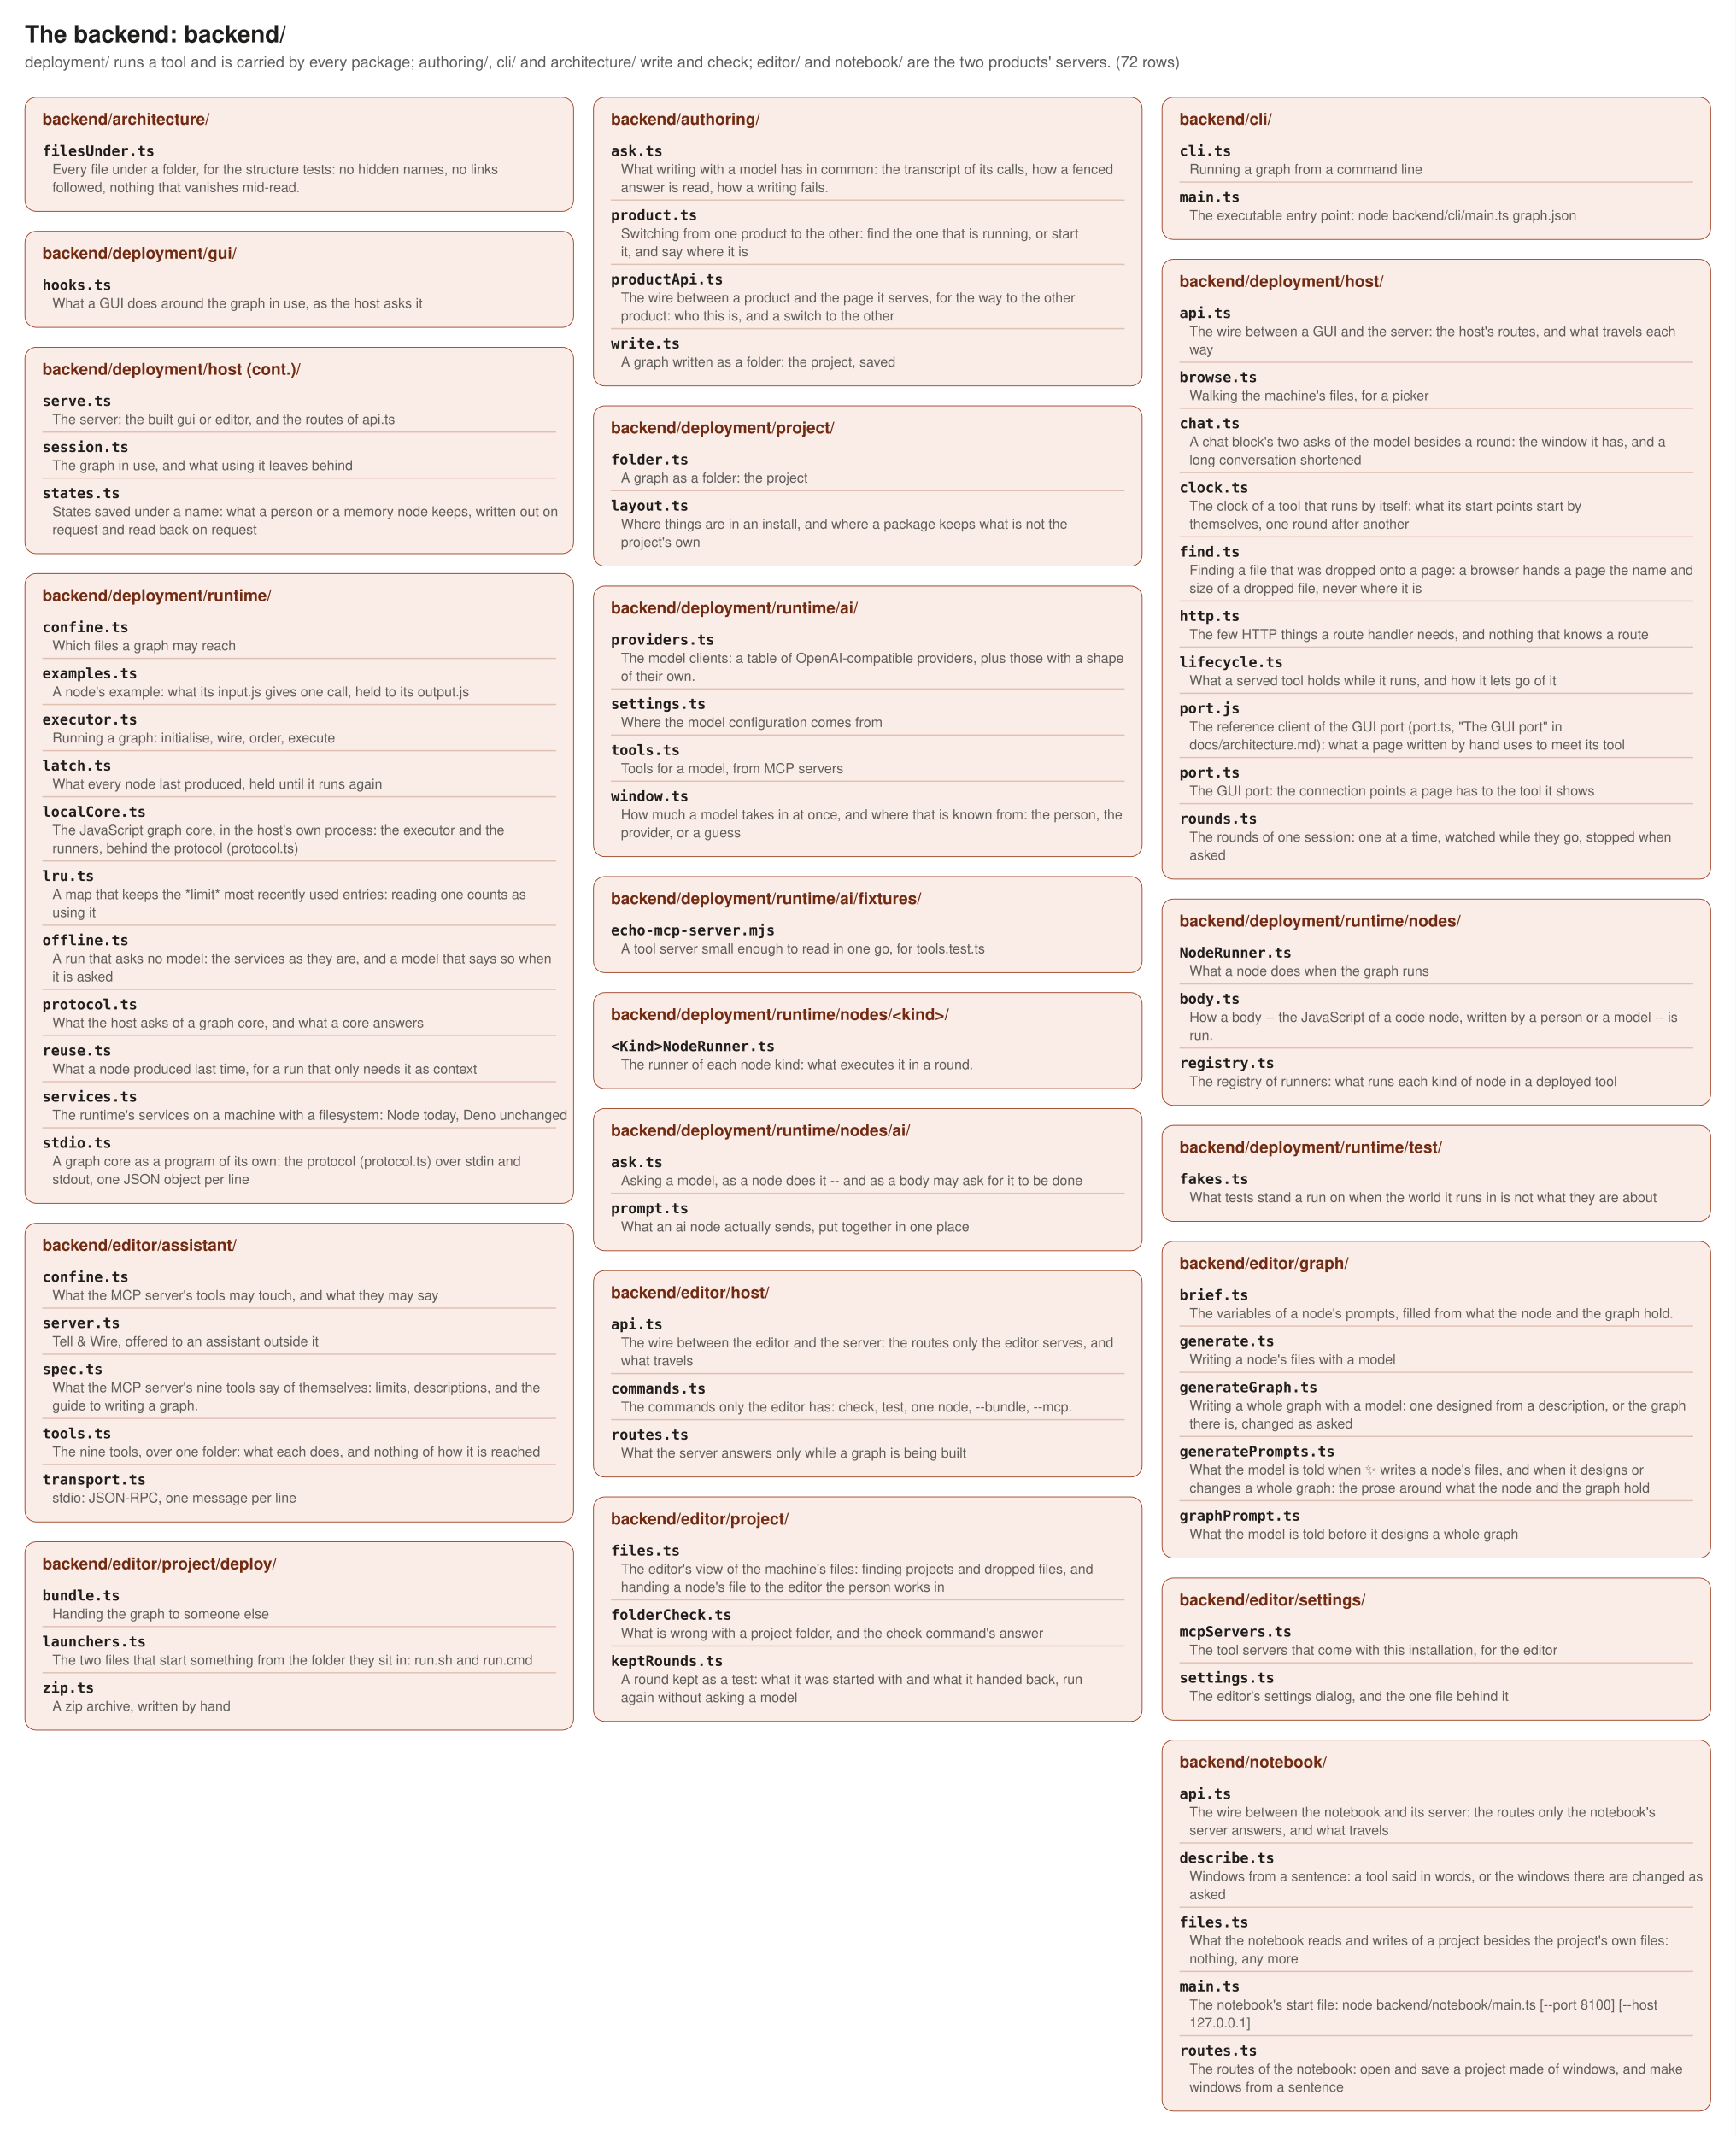
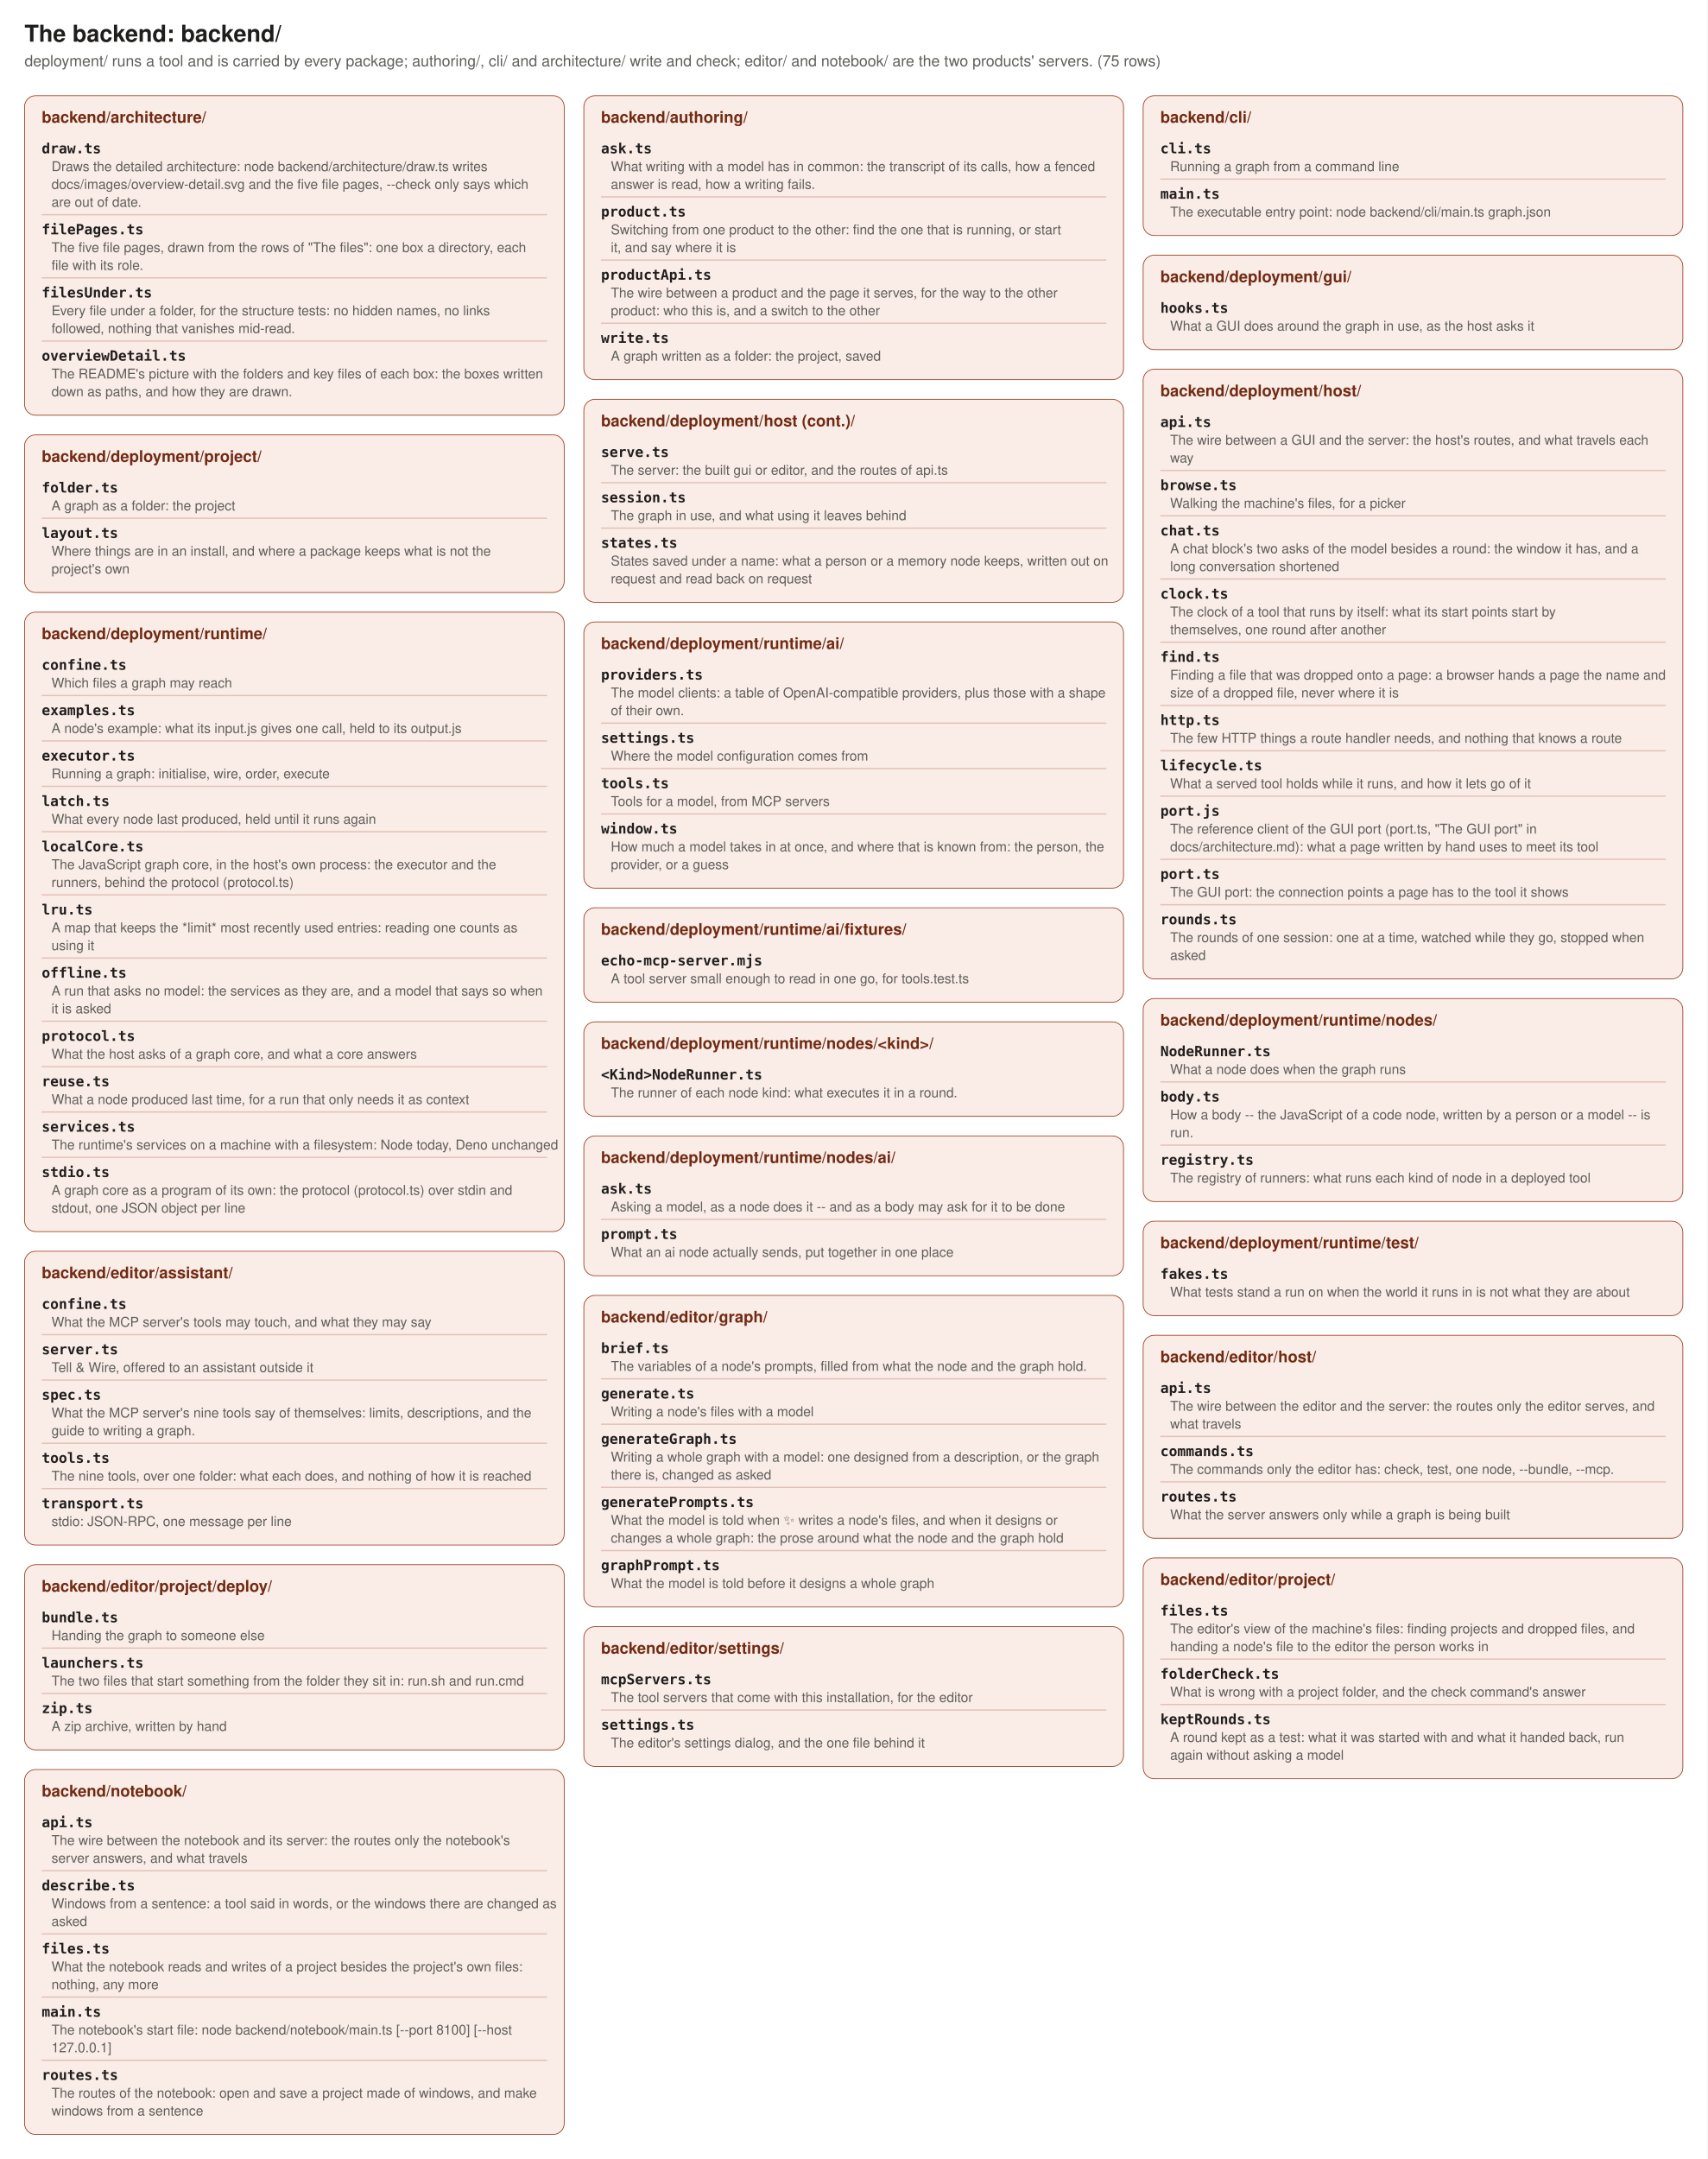
- <svg xmlns="http://www.w3.org/2000/svg" width="1392" viewBox="0 0 1392 1713" role="img">
+ <svg xmlns="http://www.w3.org/2000/svg" width="1392" viewBox="0 0 1392 1760" role="img">
  <style>svg{font-family:Segoe UI,Helvetica,Arial,sans-serif}.bg{fill:#ffffff}.h{font-size:19px;font-weight:600;fill:#1f1e1d}.n{font-size:12.5px;fill:#5f5e5a}.d{font-size:13px;font-weight:600;fill:#712B13}.f{font-family:Consolas,Menlo,monospace;font-size:11.5px;font-weight:600;fill:#1f1e1d}.r{font-size:11px;fill:#5f5e5a}.box{fill:#FAECE7;stroke:#993C1D;stroke-width:.6}.row{stroke:#993C1D;stroke-opacity:.25}@media (prefers-color-scheme:dark){.bg{fill:#1c1c1a}.h,.f{fill:#e8e6dc}.n,.r{fill:#b4b2a9}.d{fill:#F5C4B3}.box{fill:#262624;stroke:#F0997B}.row{stroke:#F0997B}}</style>
-   <rect class="bg" width="1392" height="1713" />
+   <rect class="bg" width="1392" height="1760" />
  <text class="h" x="20" y="34">The backend: backend/</text>
-   <text class="n" x="20" y="54">deployment/ runs a tool and is carried by every package; authoring/, cli/ and architecture/ write and check; editor/ and notebook/ are the two products' servers. (72 rows)</text>
-   <g>
-     <rect class="box" x="20" y="78" width="440" height="91.5" rx="9" />
+   <text class="n" x="20" y="54">deployment/ runs a tool and is carried by every package; authoring/, cli/ and architecture/ write and check; editor/ and notebook/ are the two products' servers. (75 rows)</text>
+   <g>
+     <rect class="box" x="20" y="78" width="440" height="260.5" rx="9" />
    <text class="d" x="34" y="100">backend/architecture/</text>
-     <text class="f" x="34" y="125">filesUnder.ts</text>
-     <text class="r" x="42" y="139.5">Every file under a folder, for the structure tests: no hidden names, no links</text>
-     <text class="r" x="42" y="154">followed, nothing that vanishes mid-read.</text>
+     <text class="f" x="34" y="125">draw.ts</text>
+     <text class="r" x="42" y="139.5">Draws the detailed architecture: node backend/architecture/draw.ts writes</text>
+     <text class="r" x="42" y="154">docs/images/overview-detail.svg and the five file pages, --check only says which</text>
+     <text class="r" x="42" y="168.5">are out of date.</text>
+     <line class="row" x1="34" x2="446" y1="175" y2="175" />
+     <text class="f" x="34" y="191">filePages.ts</text>
+     <text class="r" x="42" y="205.5">The five file pages, drawn from the rows of "The files": one box a directory, each</text>
+     <text class="r" x="42" y="220">file with its role.</text>
+     <line class="row" x1="34" x2="446" y1="226.5" y2="226.5" />
+     <text class="f" x="34" y="242.5">filesUnder.ts</text>
+     <text class="r" x="42" y="257">Every file under a folder, for the structure tests: no hidden names, no links</text>
+     <text class="r" x="42" y="271.5">followed, nothing that vanishes mid-read.</text>
+     <line class="row" x1="34" x2="446" y1="278" y2="278" />
+     <text class="f" x="34" y="294">overviewDetail.ts</text>
+     <text class="r" x="42" y="308.5">The README's picture with the folders and key files of each box: the boxes written</text>
+     <text class="r" x="42" y="323">down as paths, and how they are drawn.</text>
  </g>
  <g>
    <rect class="box" x="476" y="78" width="440" height="231.5" rx="9" />
    <text class="d" x="490" y="100">backend/authoring/</text>
    <text class="f" x="490" y="125">ask.ts</text>
    <text class="r" x="498" y="139.5">What writing with a model has in common: the transcript of its calls, how a fenced</text>
    <text class="r" x="498" y="154">answer is read, how a writing fails.</text>
    <line class="row" x1="490" x2="902" y1="160.5" y2="160.5" />
    <text class="f" x="490" y="176.5">product.ts</text>
    <text class="r" x="498" y="191">Switching from one product to the other: find the one that is running, or start</text>
    <text class="r" x="498" y="205.5">it, and say where it is</text>
    <line class="row" x1="490" x2="902" y1="212" y2="212" />
    <text class="f" x="490" y="228">productApi.ts</text>
    <text class="r" x="498" y="242.5">The wire between a product and the page it serves, for the way to the other</text>
    <text class="r" x="498" y="257">product: who this is, and a switch to the other</text>
    <line class="row" x1="490" x2="902" y1="263.5" y2="263.5" />
    <text class="f" x="490" y="279.5">write.ts</text>
    <text class="r" x="498" y="294">A graph written as a folder: the project, saved</text>
  </g>
  <g>
    <rect class="box" x="932" y="78" width="440" height="114" rx="9" />
    <text class="d" x="946" y="100">backend/cli/</text>
    <text class="f" x="946" y="125">cli.ts</text>
    <text class="r" x="954" y="139.5">Running a graph from a command line</text>
    <line class="row" x1="946" x2="1358" y1="146" y2="146" />
    <text class="f" x="946" y="162">main.ts</text>
    <text class="r" x="954" y="176.5">The executable entry point: node backend/cli/main.ts graph.json</text>
  </g>
  <g>
-     <rect class="box" x="20" y="185.5" width="440" height="77" rx="9" />
-     <text class="d" x="34" y="207.5">backend/deployment/gui/</text>
-     <text class="f" x="34" y="232.5">hooks.ts</text>
-     <text class="r" x="42" y="247">What a GUI does around the graph in use, as the host asks it</text>
-   </g>
-   <g>
-     <rect class="box" x="932" y="208" width="440" height="497" rx="9" />
-     <text class="d" x="946" y="230">backend/deployment/host/</text>
-     <text class="f" x="946" y="255">api.ts</text>
-     <text class="r" x="954" y="269.5">The wire between a GUI and the server: the host's routes, and what travels each</text>
-     <text class="r" x="954" y="284">way</text>
-     <line class="row" x1="946" x2="1358" y1="290.5" y2="290.5" />
-     <text class="f" x="946" y="306.5">browse.ts</text>
-     <text class="r" x="954" y="321">Walking the machine's files, for a picker</text>
-     <line class="row" x1="946" x2="1358" y1="327.5" y2="327.5" />
-     <text class="f" x="946" y="343.5">chat.ts</text>
-     <text class="r" x="954" y="358">A chat block's two asks of the model besides a round: the window it has, and a</text>
-     <text class="r" x="954" y="372.5">long conversation shortened</text>
-     <line class="row" x1="946" x2="1358" y1="379" y2="379" />
-     <text class="f" x="946" y="395">clock.ts</text>
-     <text class="r" x="954" y="409.5">The clock of a tool that runs by itself: what its start points start by</text>
-     <text class="r" x="954" y="424">themselves, one round after another</text>
-     <line class="row" x1="946" x2="1358" y1="430.5" y2="430.5" />
-     <text class="f" x="946" y="446.5">find.ts</text>
-     <text class="r" x="954" y="461">Finding a file that was dropped onto a page: a browser hands a page the name and</text>
-     <text class="r" x="954" y="475.5">size of a dropped file, never where it is</text>
-     <line class="row" x1="946" x2="1358" y1="482" y2="482" />
-     <text class="f" x="946" y="498">http.ts</text>
-     <text class="r" x="954" y="512.5">The few HTTP things a route handler needs, and nothing that knows a route</text>
-     <line class="row" x1="946" x2="1358" y1="519" y2="519" />
-     <text class="f" x="946" y="535">lifecycle.ts</text>
-     <text class="r" x="954" y="549.5">What a served tool holds while it runs, and how it lets go of it</text>
-     <line class="row" x1="946" x2="1358" y1="556" y2="556" />
-     <text class="f" x="946" y="572">port.js</text>
-     <text class="r" x="954" y="586.5">The reference client of the GUI port (port.ts, "The GUI port" in</text>
-     <text class="r" x="954" y="601">docs/architecture.md): what a page written by hand uses to meet its tool</text>
-     <line class="row" x1="946" x2="1358" y1="607.5" y2="607.5" />
-     <text class="f" x="946" y="623.5">port.ts</text>
-     <text class="r" x="954" y="638">The GUI port: the connection points a page has to the tool it shows</text>
-     <line class="row" x1="946" x2="1358" y1="644.5" y2="644.5" />
-     <text class="f" x="946" y="660.5">rounds.ts</text>
-     <text class="r" x="954" y="675">The rounds of one session: one at a time, watched while they go, stopped when</text>
-     <text class="r" x="954" y="689.5">asked</text>
-   </g>
-   <g>
-     <rect class="box" x="20" y="278.5" width="440" height="165.5" rx="9" />
-     <text class="d" x="34" y="300.5">backend/deployment/host (cont.)/</text>
-     <text class="f" x="34" y="325.5">serve.ts</text>
-     <text class="r" x="42" y="340">The server: the built gui or editor, and the routes of api.ts</text>
-     <line class="row" x1="34" x2="446" y1="346.5" y2="346.5" />
-     <text class="f" x="34" y="362.5">session.ts</text>
-     <text class="r" x="42" y="377">The graph in use, and what using it leaves behind</text>
-     <line class="row" x1="34" x2="446" y1="383.5" y2="383.5" />
-     <text class="f" x="34" y="399.5">states.ts</text>
-     <text class="r" x="42" y="414">States saved under a name: what a person or a memory node keeps, written out on</text>
-     <text class="r" x="42" y="428.5">request and read back on request</text>
-   </g>
-   <g>
-     <rect class="box" x="476" y="325.5" width="440" height="128.5" rx="9" />
-     <text class="d" x="490" y="347.5">backend/deployment/project/</text>
-     <text class="f" x="490" y="372.5">folder.ts</text>
-     <text class="r" x="498" y="387">A graph as a folder: the project</text>
+     <rect class="box" x="932" y="208" width="440" height="77" rx="9" />
+     <text class="d" x="946" y="230">backend/deployment/gui/</text>
+     <text class="f" x="946" y="255">hooks.ts</text>
+     <text class="r" x="954" y="269.5">What a GUI does around the graph in use, as the host asks it</text>
+   </g>
+   <g>
+     <rect class="box" x="932" y="301" width="440" height="497" rx="9" />
+     <text class="d" x="946" y="323">backend/deployment/host/</text>
+     <text class="f" x="946" y="348">api.ts</text>
+     <text class="r" x="954" y="362.5">The wire between a GUI and the server: the host's routes, and what travels each</text>
+     <text class="r" x="954" y="377">way</text>
+     <line class="row" x1="946" x2="1358" y1="383.5" y2="383.5" />
+     <text class="f" x="946" y="399.5">browse.ts</text>
+     <text class="r" x="954" y="414">Walking the machine's files, for a picker</text>
+     <line class="row" x1="946" x2="1358" y1="420.5" y2="420.5" />
+     <text class="f" x="946" y="436.5">chat.ts</text>
+     <text class="r" x="954" y="451">A chat block's two asks of the model besides a round: the window it has, and a</text>
+     <text class="r" x="954" y="465.5">long conversation shortened</text>
+     <line class="row" x1="946" x2="1358" y1="472" y2="472" />
+     <text class="f" x="946" y="488">clock.ts</text>
+     <text class="r" x="954" y="502.5">The clock of a tool that runs by itself: what its start points start by</text>
+     <text class="r" x="954" y="517">themselves, one round after another</text>
+     <line class="row" x1="946" x2="1358" y1="523.5" y2="523.5" />
+     <text class="f" x="946" y="539.5">find.ts</text>
+     <text class="r" x="954" y="554">Finding a file that was dropped onto a page: a browser hands a page the name and</text>
+     <text class="r" x="954" y="568.5">size of a dropped file, never where it is</text>
+     <line class="row" x1="946" x2="1358" y1="575" y2="575" />
+     <text class="f" x="946" y="591">http.ts</text>
+     <text class="r" x="954" y="605.5">The few HTTP things a route handler needs, and nothing that knows a route</text>
+     <line class="row" x1="946" x2="1358" y1="612" y2="612" />
+     <text class="f" x="946" y="628">lifecycle.ts</text>
+     <text class="r" x="954" y="642.5">What a served tool holds while it runs, and how it lets go of it</text>
+     <line class="row" x1="946" x2="1358" y1="649" y2="649" />
+     <text class="f" x="946" y="665">port.js</text>
+     <text class="r" x="954" y="679.5">The reference client of the GUI port (port.ts, "The GUI port" in</text>
+     <text class="r" x="954" y="694">docs/architecture.md): what a page written by hand uses to meet its tool</text>
+     <line class="row" x1="946" x2="1358" y1="700.5" y2="700.5" />
+     <text class="f" x="946" y="716.5">port.ts</text>
+     <text class="r" x="954" y="731">The GUI port: the connection points a page has to the tool it shows</text>
+     <line class="row" x1="946" x2="1358" y1="737.5" y2="737.5" />
+     <text class="f" x="946" y="753.5">rounds.ts</text>
+     <text class="r" x="954" y="768">The rounds of one session: one at a time, watched while they go, stopped when</text>
+     <text class="r" x="954" y="782.5">asked</text>
+   </g>
+   <g>
+     <rect class="box" x="476" y="325.5" width="440" height="165.5" rx="9" />
+     <text class="d" x="490" y="347.5">backend/deployment/host (cont.)/</text>
+     <text class="f" x="490" y="372.5">serve.ts</text>
+     <text class="r" x="498" y="387">The server: the built gui or editor, and the routes of api.ts</text>
    <line class="row" x1="490" x2="902" y1="393.5" y2="393.5" />
-     <text class="f" x="490" y="409.5">layout.ts</text>
-     <text class="r" x="498" y="424">Where things are in an install, and where a package keeps what is not the</text>
-     <text class="r" x="498" y="438.5">project's own</text>
-   </g>
-   <g>
-     <rect class="box" x="20" y="460" width="440" height="505" rx="9" />
-     <text class="d" x="34" y="482">backend/deployment/runtime/</text>
-     <text class="f" x="34" y="507">confine.ts</text>
-     <text class="r" x="42" y="521.5">Which files a graph may reach</text>
-     <line class="row" x1="34" x2="446" y1="528" y2="528" />
-     <text class="f" x="34" y="544">examples.ts</text>
-     <text class="r" x="42" y="558.5">A node's example: what its input.js gives one call, held to its output.js</text>
-     <line class="row" x1="34" x2="446" y1="565" y2="565" />
-     <text class="f" x="34" y="581">executor.ts</text>
-     <text class="r" x="42" y="595.5">Running a graph: initialise, wire, order, execute</text>
-     <line class="row" x1="34" x2="446" y1="602" y2="602" />
-     <text class="f" x="34" y="618">latch.ts</text>
-     <text class="r" x="42" y="632.5">What every node last produced, held until it runs again</text>
-     <line class="row" x1="34" x2="446" y1="639" y2="639" />
-     <text class="f" x="34" y="655">localCore.ts</text>
-     <text class="r" x="42" y="669.5">The JavaScript graph core, in the host's own process: the executor and the</text>
-     <text class="r" x="42" y="684">runners, behind the protocol (protocol.ts)</text>
-     <line class="row" x1="34" x2="446" y1="690.5" y2="690.5" />
-     <text class="f" x="34" y="706.5">lru.ts</text>
-     <text class="r" x="42" y="721">A map that keeps the *limit* most recently used entries: reading one counts as</text>
-     <text class="r" x="42" y="735.5">using it</text>
-     <line class="row" x1="34" x2="446" y1="742" y2="742" />
-     <text class="f" x="34" y="758">offline.ts</text>
-     <text class="r" x="42" y="772.5">A run that asks no model: the services as they are, and a model that says so when</text>
-     <text class="r" x="42" y="787">it is asked</text>
-     <line class="row" x1="34" x2="446" y1="793.5" y2="793.5" />
-     <text class="f" x="34" y="809.5">protocol.ts</text>
-     <text class="r" x="42" y="824">What the host asks of a graph core, and what a core answers</text>
-     <line class="row" x1="34" x2="446" y1="830.5" y2="830.5" />
-     <text class="f" x="34" y="846.5">reuse.ts</text>
-     <text class="r" x="42" y="861">What a node produced last time, for a run that only needs it as context</text>
-     <line class="row" x1="34" x2="446" y1="867.5" y2="867.5" />
-     <text class="f" x="34" y="883.5">services.ts</text>
-     <text class="r" x="42" y="898">The runtime's services on a machine with a filesystem: Node today, Deno unchanged</text>
-     <line class="row" x1="34" x2="446" y1="904.5" y2="904.5" />
-     <text class="f" x="34" y="920.5">stdio.ts</text>
-     <text class="r" x="42" y="935">A graph core as a program of its own: the protocol (protocol.ts) over stdin and</text>
-     <text class="r" x="42" y="949.5">stdout, one JSON object per line</text>
-   </g>
-   <g>
-     <rect class="box" x="476" y="470" width="440" height="217" rx="9" />
-     <text class="d" x="490" y="492">backend/deployment/runtime/ai/</text>
-     <text class="f" x="490" y="517">providers.ts</text>
-     <text class="r" x="498" y="531.5">The model clients: a table of OpenAI-compatible providers, plus those with a shape</text>
-     <text class="r" x="498" y="546">of their own.</text>
-     <line class="row" x1="490" x2="902" y1="552.5" y2="552.5" />
-     <text class="f" x="490" y="568.5">settings.ts</text>
-     <text class="r" x="498" y="583">Where the model configuration comes from</text>
+     <text class="f" x="490" y="409.5">session.ts</text>
+     <text class="r" x="498" y="424">The graph in use, and what using it leaves behind</text>
+     <line class="row" x1="490" x2="902" y1="430.5" y2="430.5" />
+     <text class="f" x="490" y="446.5">states.ts</text>
+     <text class="r" x="498" y="461">States saved under a name: what a person or a memory node keeps, written out on</text>
+     <text class="r" x="498" y="475.5">request and read back on request</text>
+   </g>
+   <g>
+     <rect class="box" x="20" y="354.5" width="440" height="128.5" rx="9" />
+     <text class="d" x="34" y="376.5">backend/deployment/project/</text>
+     <text class="f" x="34" y="401.5">folder.ts</text>
+     <text class="r" x="42" y="416">A graph as a folder: the project</text>
+     <line class="row" x1="34" x2="446" y1="422.5" y2="422.5" />
+     <text class="f" x="34" y="438.5">layout.ts</text>
+     <text class="r" x="42" y="453">Where things are in an install, and where a package keeps what is not the</text>
+     <text class="r" x="42" y="467.5">project's own</text>
+   </g>
+   <g>
+     <rect class="box" x="20" y="499" width="440" height="505" rx="9" />
+     <text class="d" x="34" y="521">backend/deployment/runtime/</text>
+     <text class="f" x="34" y="546">confine.ts</text>
+     <text class="r" x="42" y="560.5">Which files a graph may reach</text>
+     <line class="row" x1="34" x2="446" y1="567" y2="567" />
+     <text class="f" x="34" y="583">examples.ts</text>
+     <text class="r" x="42" y="597.5">A node's example: what its input.js gives one call, held to its output.js</text>
+     <line class="row" x1="34" x2="446" y1="604" y2="604" />
+     <text class="f" x="34" y="620">executor.ts</text>
+     <text class="r" x="42" y="634.5">Running a graph: initialise, wire, order, execute</text>
+     <line class="row" x1="34" x2="446" y1="641" y2="641" />
+     <text class="f" x="34" y="657">latch.ts</text>
+     <text class="r" x="42" y="671.5">What every node last produced, held until it runs again</text>
+     <line class="row" x1="34" x2="446" y1="678" y2="678" />
+     <text class="f" x="34" y="694">localCore.ts</text>
+     <text class="r" x="42" y="708.5">The JavaScript graph core, in the host's own process: the executor and the</text>
+     <text class="r" x="42" y="723">runners, behind the protocol (protocol.ts)</text>
+     <line class="row" x1="34" x2="446" y1="729.5" y2="729.5" />
+     <text class="f" x="34" y="745.5">lru.ts</text>
+     <text class="r" x="42" y="760">A map that keeps the *limit* most recently used entries: reading one counts as</text>
+     <text class="r" x="42" y="774.5">using it</text>
+     <line class="row" x1="34" x2="446" y1="781" y2="781" />
+     <text class="f" x="34" y="797">offline.ts</text>
+     <text class="r" x="42" y="811.5">A run that asks no model: the services as they are, and a model that says so when</text>
+     <text class="r" x="42" y="826">it is asked</text>
+     <line class="row" x1="34" x2="446" y1="832.5" y2="832.5" />
+     <text class="f" x="34" y="848.5">protocol.ts</text>
+     <text class="r" x="42" y="863">What the host asks of a graph core, and what a core answers</text>
+     <line class="row" x1="34" x2="446" y1="869.5" y2="869.5" />
+     <text class="f" x="34" y="885.5">reuse.ts</text>
+     <text class="r" x="42" y="900">What a node produced last time, for a run that only needs it as context</text>
+     <line class="row" x1="34" x2="446" y1="906.5" y2="906.5" />
+     <text class="f" x="34" y="922.5">services.ts</text>
+     <text class="r" x="42" y="937">The runtime's services on a machine with a filesystem: Node today, Deno unchanged</text>
+     <line class="row" x1="34" x2="446" y1="943.5" y2="943.5" />
+     <text class="f" x="34" y="959.5">stdio.ts</text>
+     <text class="r" x="42" y="974">A graph core as a program of its own: the protocol (protocol.ts) over stdin and</text>
+     <text class="r" x="42" y="988.5">stdout, one JSON object per line</text>
+   </g>
+   <g>
+     <rect class="box" x="476" y="507" width="440" height="217" rx="9" />
+     <text class="d" x="490" y="529">backend/deployment/runtime/ai/</text>
+     <text class="f" x="490" y="554">providers.ts</text>
+     <text class="r" x="498" y="568.5">The model clients: a table of OpenAI-compatible providers, plus those with a shape</text>
+     <text class="r" x="498" y="583">of their own.</text>
    <line class="row" x1="490" x2="902" y1="589.5" y2="589.5" />
-     <text class="f" x="490" y="605.5">tools.ts</text>
-     <text class="r" x="498" y="620">Tools for a model, from MCP servers</text>
+     <text class="f" x="490" y="605.5">settings.ts</text>
+     <text class="r" x="498" y="620">Where the model configuration comes from</text>
    <line class="row" x1="490" x2="902" y1="626.5" y2="626.5" />
-     <text class="f" x="490" y="642.5">window.ts</text>
-     <text class="r" x="498" y="657">How much a model takes in at once, and where that is known from: the person, the</text>
-     <text class="r" x="498" y="671.5">provider, or a guess</text>
-   </g>
-   <g>
-     <rect class="box" x="476" y="703" width="440" height="77" rx="9" />
-     <text class="d" x="490" y="725">backend/deployment/runtime/ai/fixtures/</text>
-     <text class="f" x="490" y="750">echo-mcp-server.mjs</text>
-     <text class="r" x="498" y="764.5">A tool server small enough to read in one go, for tools.test.ts</text>
-   </g>
-   <g>
-     <rect class="box" x="932" y="721" width="440" height="165.5" rx="9" />
-     <text class="d" x="946" y="743">backend/deployment/runtime/nodes/</text>
-     <text class="f" x="946" y="768">NodeRunner.ts</text>
-     <text class="r" x="954" y="782.5">What a node does when the graph runs</text>
-     <line class="row" x1="946" x2="1358" y1="789" y2="789" />
-     <text class="f" x="946" y="805">body.ts</text>
-     <text class="r" x="954" y="819.5">How a body -- the JavaScript of a code node, written by a person or a model -- is</text>
-     <text class="r" x="954" y="834">run.</text>
-     <line class="row" x1="946" x2="1358" y1="840.5" y2="840.5" />
-     <text class="f" x="946" y="856.5">registry.ts</text>
-     <text class="r" x="954" y="871">The registry of runners: what runs each kind of node in a deployed tool</text>
-   </g>
-   <g>
-     <rect class="box" x="476" y="796" width="440" height="77" rx="9" />
-     <text class="d" x="490" y="818">backend/deployment/runtime/nodes/&lt;kind&gt;/</text>
-     <text class="f" x="490" y="843">&lt;Kind&gt;NodeRunner.ts</text>
-     <text class="r" x="498" y="857.5">The runner of each node kind: what executes it in a round.</text>
-   </g>
-   <g>
-     <rect class="box" x="476" y="889" width="440" height="114" rx="9" />
-     <text class="d" x="490" y="911">backend/deployment/runtime/nodes/ai/</text>
-     <text class="f" x="490" y="936">ask.ts</text>
-     <text class="r" x="498" y="950.5">Asking a model, as a node does it -- and as a body may ask for it to be done</text>
-     <line class="row" x1="490" x2="902" y1="957" y2="957" />
-     <text class="f" x="490" y="973">prompt.ts</text>
-     <text class="r" x="498" y="987.5">What an ai node actually sends, put together in one place</text>
-   </g>
-   <g>
-     <rect class="box" x="932" y="902.5" width="440" height="77" rx="9" />
-     <text class="d" x="946" y="924.5">backend/deployment/runtime/test/</text>
-     <text class="f" x="946" y="949.5">fakes.ts</text>
-     <text class="r" x="954" y="964">What tests stand a run on when the world it runs in is not what they are about</text>
-   </g>
-   <g>
-     <rect class="box" x="20" y="981" width="440" height="239.5" rx="9" />
-     <text class="d" x="34" y="1003">backend/editor/assistant/</text>
-     <text class="f" x="34" y="1028">confine.ts</text>
-     <text class="r" x="42" y="1042.5">What the MCP server's tools may touch, and what they may say</text>
-     <line class="row" x1="34" x2="446" y1="1049" y2="1049" />
-     <text class="f" x="34" y="1065">server.ts</text>
-     <text class="r" x="42" y="1079.5">Tell &amp; Wire, offered to an assistant outside it</text>
-     <line class="row" x1="34" x2="446" y1="1086" y2="1086" />
-     <text class="f" x="34" y="1102">spec.ts</text>
-     <text class="r" x="42" y="1116.5">What the MCP server's nine tools say of themselves: limits, descriptions, and the</text>
-     <text class="r" x="42" y="1131">guide to writing a graph.</text>
-     <line class="row" x1="34" x2="446" y1="1137.5" y2="1137.5" />
-     <text class="f" x="34" y="1153.5">tools.ts</text>
-     <text class="r" x="42" y="1168">The nine tools, over one folder: what each does, and nothing of how it is reached</text>
-     <line class="row" x1="34" x2="446" y1="1174.5" y2="1174.5" />
-     <text class="f" x="34" y="1190.5">transport.ts</text>
-     <text class="r" x="42" y="1205">stdio: JSON-RPC, one message per line</text>
-   </g>
-   <g>
-     <rect class="box" x="932" y="995.5" width="440" height="254" rx="9" />
-     <text class="d" x="946" y="1017.5">backend/editor/graph/</text>
-     <text class="f" x="946" y="1042.5">brief.ts</text>
-     <text class="r" x="954" y="1057">The variables of a node's prompts, filled from what the node and the graph hold.</text>
-     <line class="row" x1="946" x2="1358" y1="1063.5" y2="1063.5" />
-     <text class="f" x="946" y="1079.5">generate.ts</text>
-     <text class="r" x="954" y="1094">Writing a node's files with a model</text>
-     <line class="row" x1="946" x2="1358" y1="1100.5" y2="1100.5" />
-     <text class="f" x="946" y="1116.5">generateGraph.ts</text>
-     <text class="r" x="954" y="1131">Writing a whole graph with a model: one designed from a description, or the graph</text>
-     <text class="r" x="954" y="1145.5">there is, changed as asked</text>
-     <line class="row" x1="946" x2="1358" y1="1152" y2="1152" />
-     <text class="f" x="946" y="1168">generatePrompts.ts</text>
-     <text class="r" x="954" y="1182.5">What the model is told when ✨ writes a node's files, and when it designs or</text>
-     <text class="r" x="954" y="1197">changes a whole graph: the prose around what the node and the graph hold</text>
-     <line class="row" x1="946" x2="1358" y1="1203.5" y2="1203.5" />
-     <text class="f" x="946" y="1219.5">graphPrompt.ts</text>
-     <text class="r" x="954" y="1234">What the model is told before it designs a whole graph</text>
-   </g>
-   <g>
-     <rect class="box" x="476" y="1019" width="440" height="165.5" rx="9" />
-     <text class="d" x="490" y="1041">backend/editor/host/</text>
-     <text class="f" x="490" y="1066">api.ts</text>
-     <text class="r" x="498" y="1080.5">The wire between the editor and the server: the routes only the editor serves, and</text>
-     <text class="r" x="498" y="1095">what travels</text>
-     <line class="row" x1="490" x2="902" y1="1101.5" y2="1101.5" />
-     <text class="f" x="490" y="1117.5">commands.ts</text>
-     <text class="r" x="498" y="1132">The commands only the editor has: check, test, one node, --bundle, --mcp.</text>
-     <line class="row" x1="490" x2="902" y1="1138.5" y2="1138.5" />
-     <text class="f" x="490" y="1154.5">routes.ts</text>
-     <text class="r" x="498" y="1169">What the server answers only while a graph is being built</text>
-   </g>
-   <g>
-     <rect class="box" x="476" y="1200.5" width="440" height="180" rx="9" />
-     <text class="d" x="490" y="1222.5">backend/editor/project/</text>
-     <text class="f" x="490" y="1247.5">files.ts</text>
-     <text class="r" x="498" y="1262">The editor's view of the machine's files: finding projects and dropped files, and</text>
-     <text class="r" x="498" y="1276.5">handing a node's file to the editor the person works in</text>
-     <line class="row" x1="490" x2="902" y1="1283" y2="1283" />
-     <text class="f" x="490" y="1299">folderCheck.ts</text>
-     <text class="r" x="498" y="1313.5">What is wrong with a project folder, and the check command's answer</text>
-     <line class="row" x1="490" x2="902" y1="1320" y2="1320" />
-     <text class="f" x="490" y="1336">keptRounds.ts</text>
-     <text class="r" x="498" y="1350.5">A round kept as a test: what it was started with and what it handed back, run</text>
-     <text class="r" x="498" y="1365">again without asking a model</text>
-   </g>
-   <g>
-     <rect class="box" x="20" y="1236.5" width="440" height="151" rx="9" />
-     <text class="d" x="34" y="1258.5">backend/editor/project/deploy/</text>
-     <text class="f" x="34" y="1283.5">bundle.ts</text>
-     <text class="r" x="42" y="1298">Handing the graph to someone else</text>
-     <line class="row" x1="34" x2="446" y1="1304.5" y2="1304.5" />
-     <text class="f" x="34" y="1320.5">launchers.ts</text>
-     <text class="r" x="42" y="1335">The two files that start something from the folder they sit in: run.sh and run.cmd</text>
-     <line class="row" x1="34" x2="446" y1="1341.5" y2="1341.5" />
-     <text class="f" x="34" y="1357.5">zip.ts</text>
-     <text class="r" x="42" y="1372">A zip archive, written by hand</text>
-   </g>
-   <g>
-     <rect class="box" x="932" y="1265.5" width="440" height="114" rx="9" />
-     <text class="d" x="946" y="1287.5">backend/editor/settings/</text>
-     <text class="f" x="946" y="1312.5">mcpServers.ts</text>
-     <text class="r" x="954" y="1327">The tool servers that come with this installation, for the editor</text>
-     <line class="row" x1="946" x2="1358" y1="1333.5" y2="1333.5" />
-     <text class="f" x="946" y="1349.5">settings.ts</text>
-     <text class="r" x="954" y="1364">The editor's settings dialog, and the one file behind it</text>
-   </g>
-   <g>
-     <rect class="box" x="932" y="1395.5" width="440" height="297.5" rx="9" />
-     <text class="d" x="946" y="1417.5">backend/notebook/</text>
-     <text class="f" x="946" y="1442.5">api.ts</text>
-     <text class="r" x="954" y="1457">The wire between the notebook and its server: the routes only the notebook's</text>
-     <text class="r" x="954" y="1471.5">server answers, and what travels</text>
-     <line class="row" x1="946" x2="1358" y1="1478" y2="1478" />
-     <text class="f" x="946" y="1494">describe.ts</text>
-     <text class="r" x="954" y="1508.5">Windows from a sentence: a tool said in words, or the windows there are changed as</text>
-     <text class="r" x="954" y="1523">asked</text>
-     <line class="row" x1="946" x2="1358" y1="1529.5" y2="1529.5" />
-     <text class="f" x="946" y="1545.5">files.ts</text>
-     <text class="r" x="954" y="1560">What the notebook reads and writes of a project besides the project's own files:</text>
-     <text class="r" x="954" y="1574.5">nothing, any more</text>
-     <line class="row" x1="946" x2="1358" y1="1581" y2="1581" />
-     <text class="f" x="946" y="1597">main.ts</text>
-     <text class="r" x="954" y="1611.5">The notebook's start file: node backend/notebook/main.ts [--port 8100] [--host</text>
-     <text class="r" x="954" y="1626">127.0.0.1]</text>
-     <line class="row" x1="946" x2="1358" y1="1632.5" y2="1632.5" />
-     <text class="f" x="946" y="1648.5">routes.ts</text>
-     <text class="r" x="954" y="1663">The routes of the notebook: open and save a project made of windows, and make</text>
-     <text class="r" x="954" y="1677.5">windows from a sentence</text>
+     <text class="f" x="490" y="642.5">tools.ts</text>
+     <text class="r" x="498" y="657">Tools for a model, from MCP servers</text>
+     <line class="row" x1="490" x2="902" y1="663.5" y2="663.5" />
+     <text class="f" x="490" y="679.5">window.ts</text>
+     <text class="r" x="498" y="694">How much a model takes in at once, and where that is known from: the person, the</text>
+     <text class="r" x="498" y="708.5">provider, or a guess</text>
+   </g>
+   <g>
+     <rect class="box" x="476" y="740" width="440" height="77" rx="9" />
+     <text class="d" x="490" y="762">backend/deployment/runtime/ai/fixtures/</text>
+     <text class="f" x="490" y="787">echo-mcp-server.mjs</text>
+     <text class="r" x="498" y="801.5">A tool server small enough to read in one go, for tools.test.ts</text>
+   </g>
+   <g>
+     <rect class="box" x="932" y="814" width="440" height="165.5" rx="9" />
+     <text class="d" x="946" y="836">backend/deployment/runtime/nodes/</text>
+     <text class="f" x="946" y="861">NodeRunner.ts</text>
+     <text class="r" x="954" y="875.5">What a node does when the graph runs</text>
+     <line class="row" x1="946" x2="1358" y1="882" y2="882" />
+     <text class="f" x="946" y="898">body.ts</text>
+     <text class="r" x="954" y="912.5">How a body -- the JavaScript of a code node, written by a person or a model -- is</text>
+     <text class="r" x="954" y="927">run.</text>
+     <line class="row" x1="946" x2="1358" y1="933.5" y2="933.5" />
+     <text class="f" x="946" y="949.5">registry.ts</text>
+     <text class="r" x="954" y="964">The registry of runners: what runs each kind of node in a deployed tool</text>
+   </g>
+   <g>
+     <rect class="box" x="476" y="833" width="440" height="77" rx="9" />
+     <text class="d" x="490" y="855">backend/deployment/runtime/nodes/&lt;kind&gt;/</text>
+     <text class="f" x="490" y="880">&lt;Kind&gt;NodeRunner.ts</text>
+     <text class="r" x="498" y="894.5">The runner of each node kind: what executes it in a round.</text>
+   </g>
+   <g>
+     <rect class="box" x="476" y="926" width="440" height="114" rx="9" />
+     <text class="d" x="490" y="948">backend/deployment/runtime/nodes/ai/</text>
+     <text class="f" x="490" y="973">ask.ts</text>
+     <text class="r" x="498" y="987.5">Asking a model, as a node does it -- and as a body may ask for it to be done</text>
+     <line class="row" x1="490" x2="902" y1="994" y2="994" />
+     <text class="f" x="490" y="1010">prompt.ts</text>
+     <text class="r" x="498" y="1024.5">What an ai node actually sends, put together in one place</text>
+   </g>
+   <g>
+     <rect class="box" x="932" y="995.5" width="440" height="77" rx="9" />
+     <text class="d" x="946" y="1017.5">backend/deployment/runtime/test/</text>
+     <text class="f" x="946" y="1042.5">fakes.ts</text>
+     <text class="r" x="954" y="1057">What tests stand a run on when the world it runs in is not what they are about</text>
+   </g>
+   <g>
+     <rect class="box" x="20" y="1020" width="440" height="239.5" rx="9" />
+     <text class="d" x="34" y="1042">backend/editor/assistant/</text>
+     <text class="f" x="34" y="1067">confine.ts</text>
+     <text class="r" x="42" y="1081.5">What the MCP server's tools may touch, and what they may say</text>
+     <line class="row" x1="34" x2="446" y1="1088" y2="1088" />
+     <text class="f" x="34" y="1104">server.ts</text>
+     <text class="r" x="42" y="1118.5">Tell &amp; Wire, offered to an assistant outside it</text>
+     <line class="row" x1="34" x2="446" y1="1125" y2="1125" />
+     <text class="f" x="34" y="1141">spec.ts</text>
+     <text class="r" x="42" y="1155.5">What the MCP server's nine tools say of themselves: limits, descriptions, and the</text>
+     <text class="r" x="42" y="1170">guide to writing a graph.</text>
+     <line class="row" x1="34" x2="446" y1="1176.5" y2="1176.5" />
+     <text class="f" x="34" y="1192.5">tools.ts</text>
+     <text class="r" x="42" y="1207">The nine tools, over one folder: what each does, and nothing of how it is reached</text>
+     <line class="row" x1="34" x2="446" y1="1213.5" y2="1213.5" />
+     <text class="f" x="34" y="1229.5">transport.ts</text>
+     <text class="r" x="42" y="1244">stdio: JSON-RPC, one message per line</text>
+   </g>
+   <g>
+     <rect class="box" x="476" y="1056" width="440" height="254" rx="9" />
+     <text class="d" x="490" y="1078">backend/editor/graph/</text>
+     <text class="f" x="490" y="1103">brief.ts</text>
+     <text class="r" x="498" y="1117.5">The variables of a node's prompts, filled from what the node and the graph hold.</text>
+     <line class="row" x1="490" x2="902" y1="1124" y2="1124" />
+     <text class="f" x="490" y="1140">generate.ts</text>
+     <text class="r" x="498" y="1154.5">Writing a node's files with a model</text>
+     <line class="row" x1="490" x2="902" y1="1161" y2="1161" />
+     <text class="f" x="490" y="1177">generateGraph.ts</text>
+     <text class="r" x="498" y="1191.5">Writing a whole graph with a model: one designed from a description, or the graph</text>
+     <text class="r" x="498" y="1206">there is, changed as asked</text>
+     <line class="row" x1="490" x2="902" y1="1212.5" y2="1212.5" />
+     <text class="f" x="490" y="1228.5">generatePrompts.ts</text>
+     <text class="r" x="498" y="1243">What the model is told when ✨ writes a node's files, and when it designs or</text>
+     <text class="r" x="498" y="1257.5">changes a whole graph: the prose around what the node and the graph hold</text>
+     <line class="row" x1="490" x2="902" y1="1264" y2="1264" />
+     <text class="f" x="490" y="1280">graphPrompt.ts</text>
+     <text class="r" x="498" y="1294.5">What the model is told before it designs a whole graph</text>
+   </g>
+   <g>
+     <rect class="box" x="932" y="1088.5" width="440" height="165.5" rx="9" />
+     <text class="d" x="946" y="1110.5">backend/editor/host/</text>
+     <text class="f" x="946" y="1135.5">api.ts</text>
+     <text class="r" x="954" y="1150">The wire between the editor and the server: the routes only the editor serves, and</text>
+     <text class="r" x="954" y="1164.5">what travels</text>
+     <line class="row" x1="946" x2="1358" y1="1171" y2="1171" />
+     <text class="f" x="946" y="1187">commands.ts</text>
+     <text class="r" x="954" y="1201.5">The commands only the editor has: check, test, one node, --bundle, --mcp.</text>
+     <line class="row" x1="946" x2="1358" y1="1208" y2="1208" />
+     <text class="f" x="946" y="1224">routes.ts</text>
+     <text class="r" x="954" y="1238.5">What the server answers only while a graph is being built</text>
+   </g>
+   <g>
+     <rect class="box" x="932" y="1270" width="440" height="180" rx="9" />
+     <text class="d" x="946" y="1292">backend/editor/project/</text>
+     <text class="f" x="946" y="1317">files.ts</text>
+     <text class="r" x="954" y="1331.5">The editor's view of the machine's files: finding projects and dropped files, and</text>
+     <text class="r" x="954" y="1346">handing a node's file to the editor the person works in</text>
+     <line class="row" x1="946" x2="1358" y1="1352.5" y2="1352.5" />
+     <text class="f" x="946" y="1368.5">folderCheck.ts</text>
+     <text class="r" x="954" y="1383">What is wrong with a project folder, and the check command's answer</text>
+     <line class="row" x1="946" x2="1358" y1="1389.5" y2="1389.5" />
+     <text class="f" x="946" y="1405.5">keptRounds.ts</text>
+     <text class="r" x="954" y="1420">A round kept as a test: what it was started with and what it handed back, run</text>
+     <text class="r" x="954" y="1434.5">again without asking a model</text>
+   </g>
+   <g>
+     <rect class="box" x="20" y="1275.5" width="440" height="151" rx="9" />
+     <text class="d" x="34" y="1297.5">backend/editor/project/deploy/</text>
+     <text class="f" x="34" y="1322.5">bundle.ts</text>
+     <text class="r" x="42" y="1337">Handing the graph to someone else</text>
+     <line class="row" x1="34" x2="446" y1="1343.5" y2="1343.5" />
+     <text class="f" x="34" y="1359.5">launchers.ts</text>
+     <text class="r" x="42" y="1374">The two files that start something from the folder they sit in: run.sh and run.cmd</text>
+     <line class="row" x1="34" x2="446" y1="1380.5" y2="1380.5" />
+     <text class="f" x="34" y="1396.5">zip.ts</text>
+     <text class="r" x="42" y="1411">A zip archive, written by hand</text>
+   </g>
+   <g>
+     <rect class="box" x="476" y="1326" width="440" height="114" rx="9" />
+     <text class="d" x="490" y="1348">backend/editor/settings/</text>
+     <text class="f" x="490" y="1373">mcpServers.ts</text>
+     <text class="r" x="498" y="1387.5">The tool servers that come with this installation, for the editor</text>
+     <line class="row" x1="490" x2="902" y1="1394" y2="1394" />
+     <text class="f" x="490" y="1410">settings.ts</text>
+     <text class="r" x="498" y="1424.5">The editor's settings dialog, and the one file behind it</text>
+   </g>
+   <g>
+     <rect class="box" x="20" y="1442.5" width="440" height="297.5" rx="9" />
+     <text class="d" x="34" y="1464.5">backend/notebook/</text>
+     <text class="f" x="34" y="1489.5">api.ts</text>
+     <text class="r" x="42" y="1504">The wire between the notebook and its server: the routes only the notebook's</text>
+     <text class="r" x="42" y="1518.5">server answers, and what travels</text>
+     <line class="row" x1="34" x2="446" y1="1525" y2="1525" />
+     <text class="f" x="34" y="1541">describe.ts</text>
+     <text class="r" x="42" y="1555.5">Windows from a sentence: a tool said in words, or the windows there are changed as</text>
+     <text class="r" x="42" y="1570">asked</text>
+     <line class="row" x1="34" x2="446" y1="1576.5" y2="1576.5" />
+     <text class="f" x="34" y="1592.5">files.ts</text>
+     <text class="r" x="42" y="1607">What the notebook reads and writes of a project besides the project's own files:</text>
+     <text class="r" x="42" y="1621.5">nothing, any more</text>
+     <line class="row" x1="34" x2="446" y1="1628" y2="1628" />
+     <text class="f" x="34" y="1644">main.ts</text>
+     <text class="r" x="42" y="1658.5">The notebook's start file: node backend/notebook/main.ts [--port 8100] [--host</text>
+     <text class="r" x="42" y="1673">127.0.0.1]</text>
+     <line class="row" x1="34" x2="446" y1="1679.5" y2="1679.5" />
+     <text class="f" x="34" y="1695.5">routes.ts</text>
+     <text class="r" x="42" y="1710">The routes of the notebook: open and save a project made of windows, and make</text>
+     <text class="r" x="42" y="1724.5">windows from a sentence</text>
  </g>
</svg>
